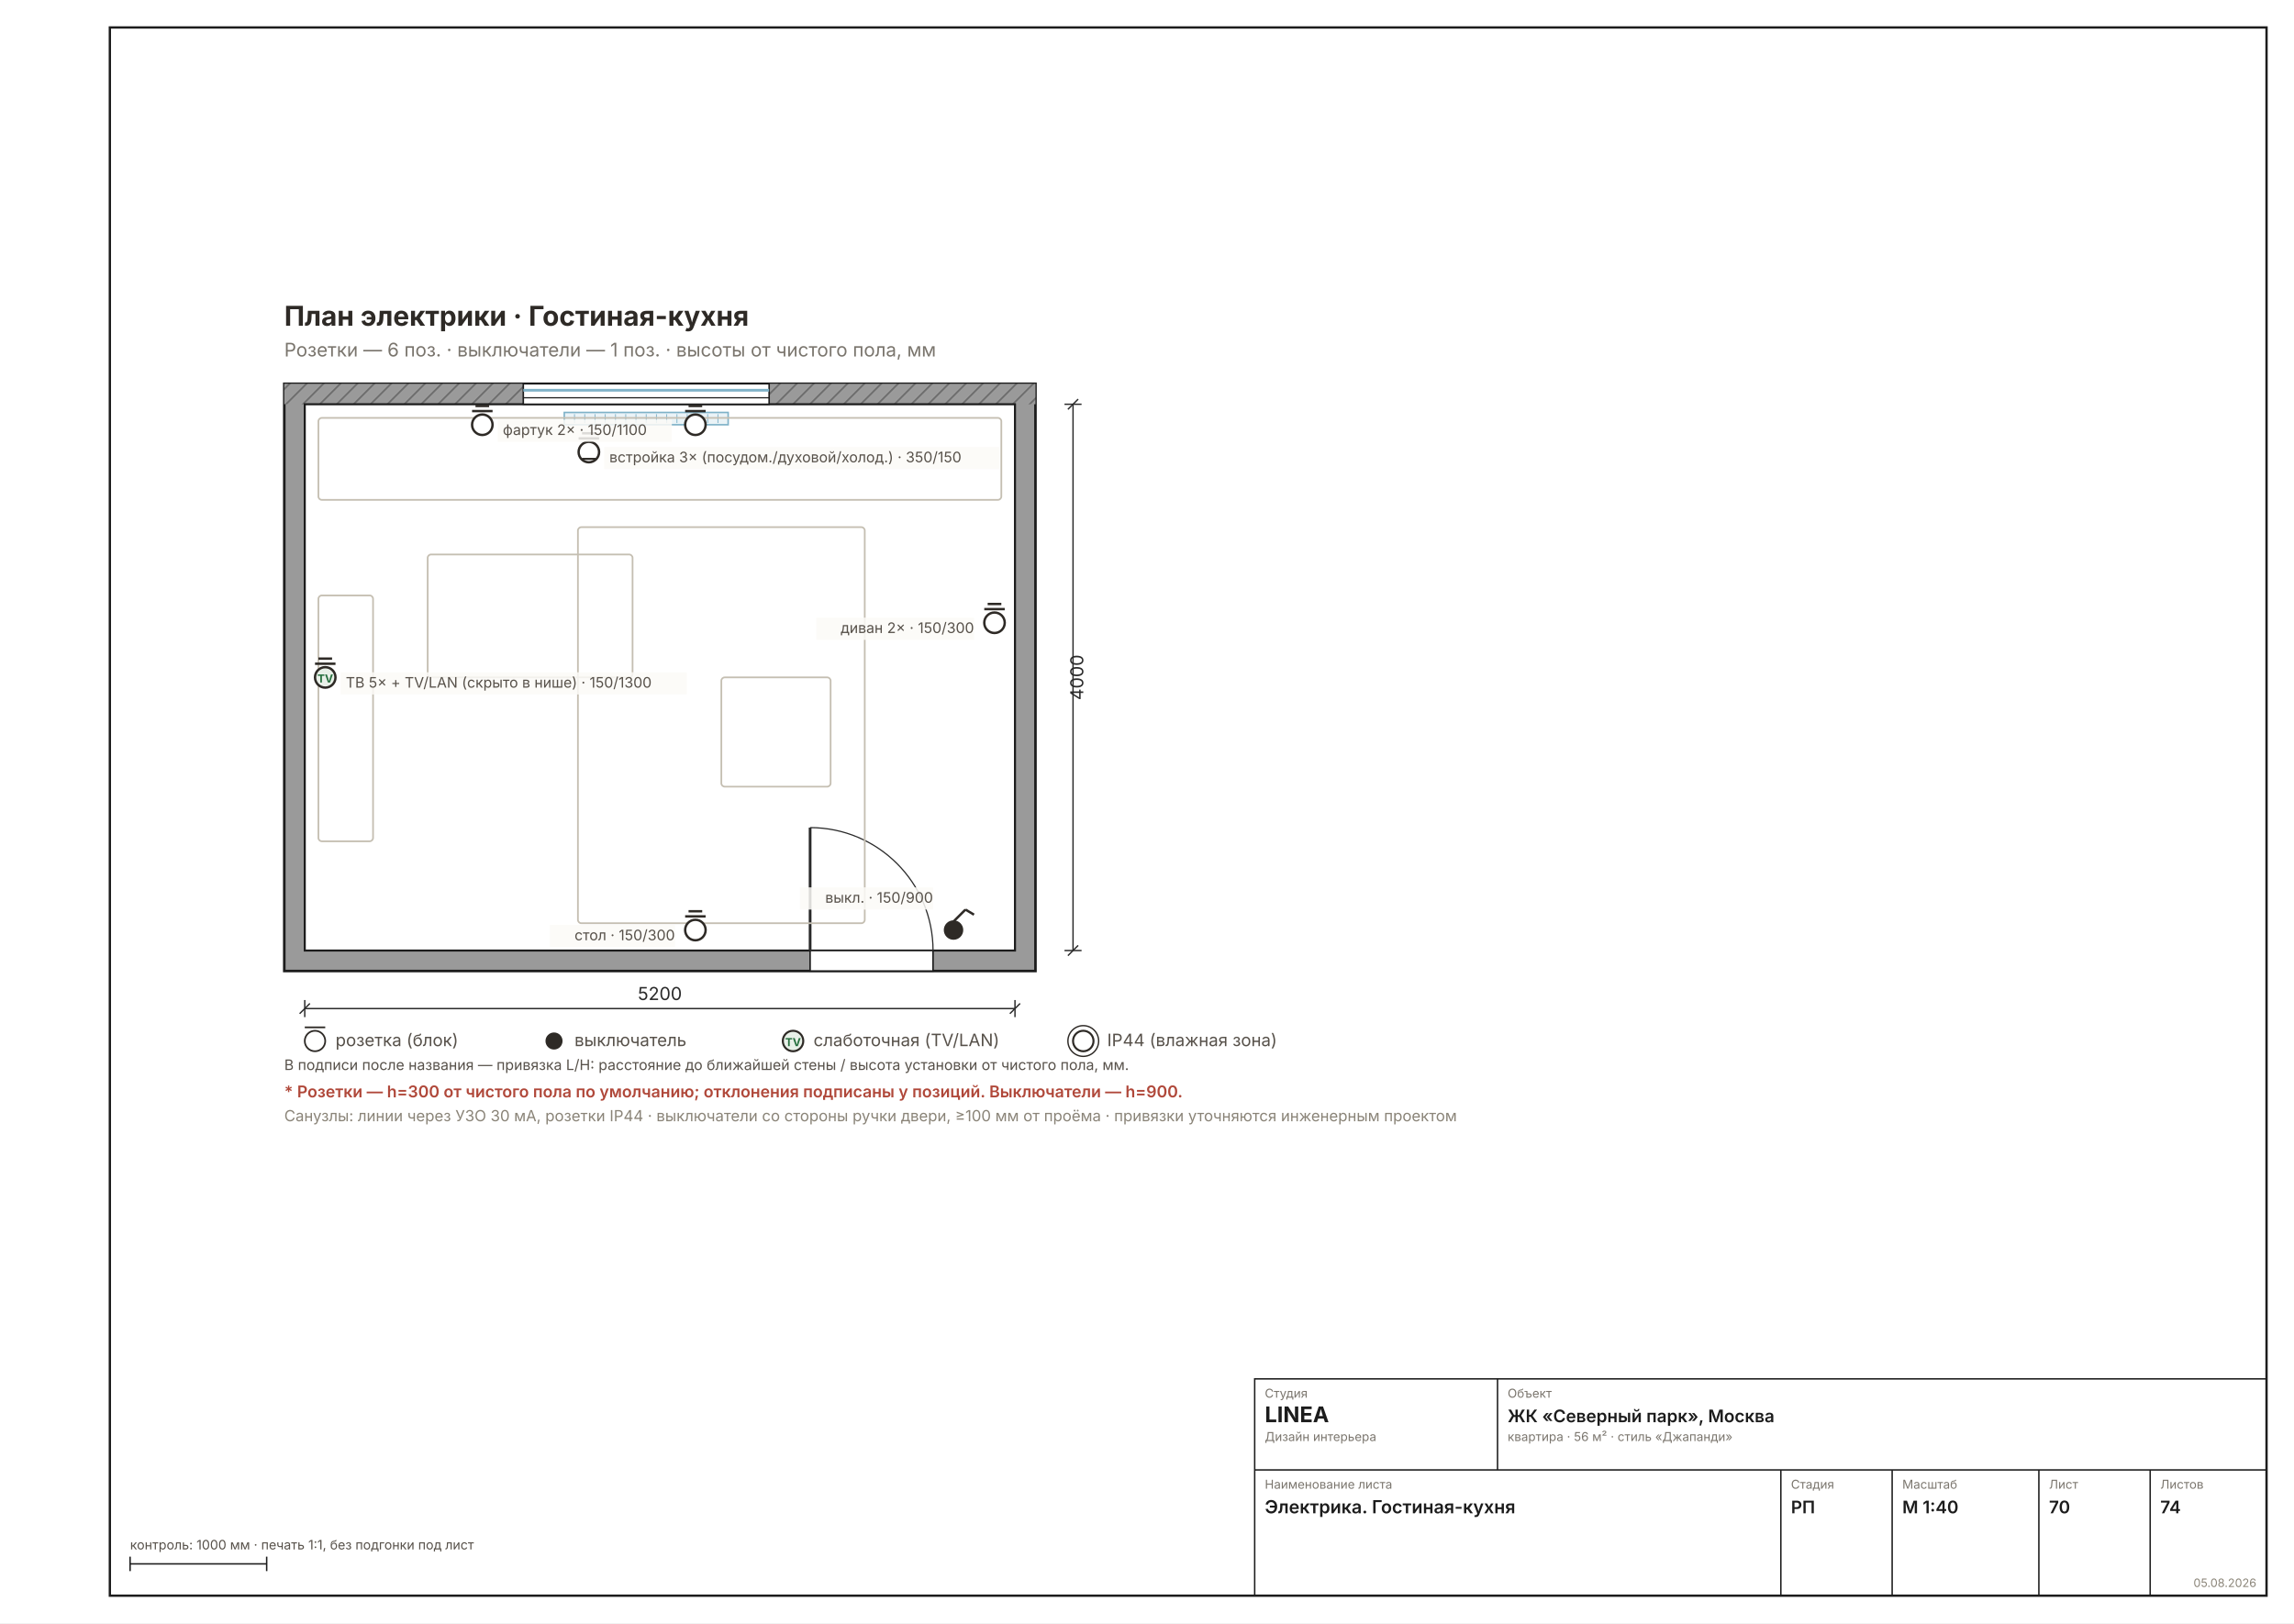
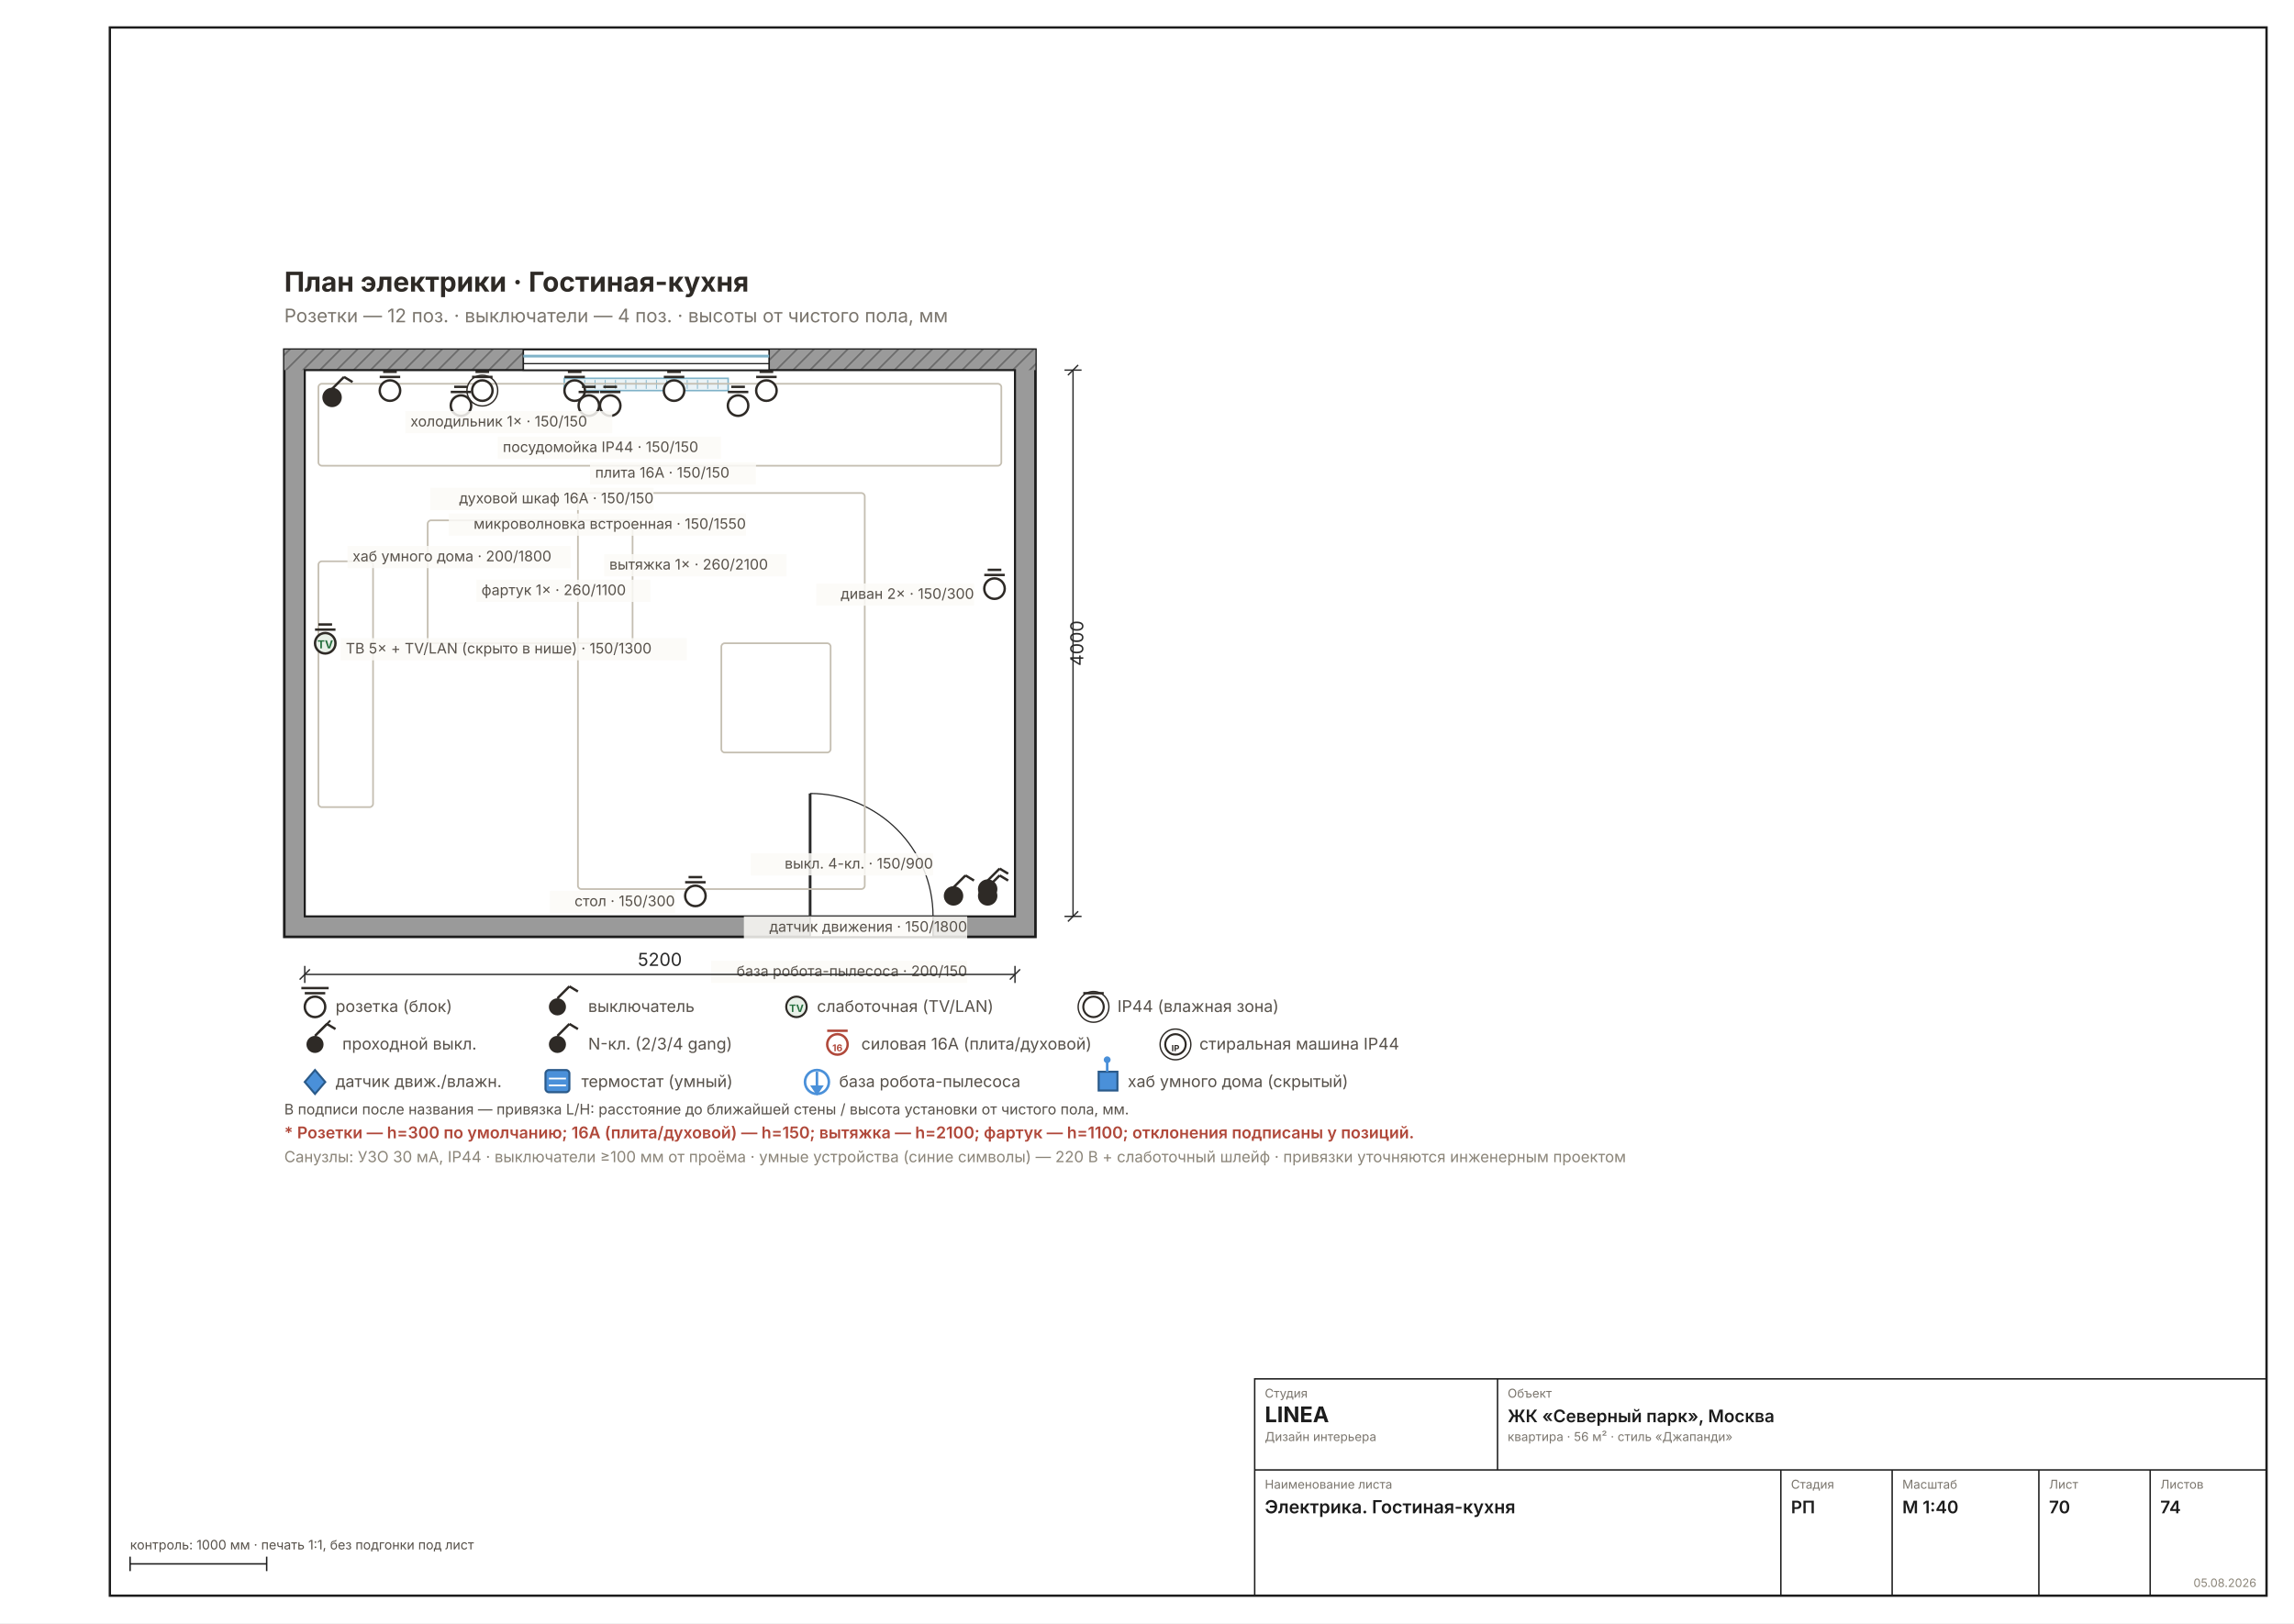
<svg xmlns="http://www.w3.org/2000/svg" width="1587" height="1123" viewBox="0 0 1587 1123" font-family="Inter, &quot;Helvetica Neue&quot;, Arial, sans-serif">
  <rect width="1587" height="1123" fill="#FFFFFF" />
  <rect x="76" y="19" width="1492" height="1085" fill="none" stroke="#1C1C1C" stroke-width="1.6" />
-   <g transform="translate(104.5354 173.3907) scale(1.1811)">
+   <g transform="translate(104.5354 149.7687) scale(1.1811)">
    <defs>
      <pattern id="rh70" width="7" height="7" patternUnits="userSpaceOnUse" patternTransform="rotate(45)">
        <rect width="7" height="7" fill="#9A9A9A" />
        <line x1="0" y1="0" x2="0" y2="7" stroke="#6E6E6E" stroke-width="2" />
      </pattern>
    </defs>
    <rect x="78" y="78" width="440" height="344" fill="#9A9A9A" stroke="#1C1C1C" stroke-width="1.5" />
    <rect x="78" y="78" width="440" height="12" fill="url(#rh70)" />
    <rect x="90" y="90" width="416" height="320" fill="#FFFFFF" stroke="#1C1C1C" stroke-width="1.2" />
    <rect x="218" y="78" width="144" height="12" fill="#FFFFFF" stroke="#1C1C1C" stroke-width="0.9" />
    <line x1="218" y1="81.8" x2="362" y2="81.8" stroke="#7FB2C8" stroke-width="1.6" />
    <line x1="218" y1="86.2" x2="362" y2="86.2" stroke="#1C1C1C" stroke-width="0.7" />
    <rect x="242" y="94.8" width="96" height="7.2" fill="#EAF3F7" stroke="#7FB2C8" stroke-width="0.9" />
    <line x1="248" y1="95.8" x2="248" y2="101" stroke="#7FB2C8" stroke-width="0.5" />
    <line x1="254" y1="95.8" x2="254" y2="101" stroke="#7FB2C8" stroke-width="0.5" />
    <line x1="260" y1="95.8" x2="260" y2="101" stroke="#7FB2C8" stroke-width="0.5" />
    <line x1="266" y1="95.8" x2="266" y2="101" stroke="#7FB2C8" stroke-width="0.5" />
    <line x1="272" y1="95.8" x2="272" y2="101" stroke="#7FB2C8" stroke-width="0.5" />
    <line x1="278" y1="95.8" x2="278" y2="101" stroke="#7FB2C8" stroke-width="0.5" />
    <line x1="284" y1="95.8" x2="284" y2="101" stroke="#7FB2C8" stroke-width="0.5" />
    <line x1="290" y1="95.8" x2="290" y2="101" stroke="#7FB2C8" stroke-width="0.5" />
    <line x1="296" y1="95.8" x2="296" y2="101" stroke="#7FB2C8" stroke-width="0.5" />
    <line x1="302" y1="95.8" x2="302" y2="101" stroke="#7FB2C8" stroke-width="0.5" />
    <line x1="308" y1="95.8" x2="308" y2="101" stroke="#7FB2C8" stroke-width="0.5" />
    <line x1="314" y1="95.8" x2="314" y2="101" stroke="#7FB2C8" stroke-width="0.5" />
    <line x1="320" y1="95.8" x2="320" y2="101" stroke="#7FB2C8" stroke-width="0.5" />
    <line x1="326" y1="95.8" x2="326" y2="101" stroke="#7FB2C8" stroke-width="0.5" />
    <line x1="332" y1="95.8" x2="332" y2="101" stroke="#7FB2C8" stroke-width="0.5" />
    <rect x="386" y="410" width="72" height="12" fill="#FFFFFF" stroke="#1C1C1C" stroke-width="0.9" />
    <line x1="386" y1="410" x2="386" y2="338" stroke="#2A2A2A" stroke-width="1.6" />
    <path d="M 458 410 A 72 72 0 0 0 386 338" fill="none" stroke="#2A2A2A" stroke-width="0.7" />
    <rect x="98" y="98" width="400" height="48" fill="none" stroke="#C5BFB2" stroke-width="1" rx="2" />
    <rect x="250" y="162" width="168" height="232" fill="none" stroke="#C5BFB2" stroke-width="1" rx="2" />
    <rect x="162" y="178" width="120" height="72" fill="none" stroke="#C5BFB2" stroke-width="1" rx="2" />
    <rect x="334" y="250" width="64" height="64" fill="none" stroke="#C5BFB2" stroke-width="1" rx="2" />
    <rect x="98" y="202" width="32" height="144" fill="none" stroke="#C5BFB2" stroke-width="1" rx="2" />
    <g stroke="#2E2A26" stroke-width="1.4">
      <circle cx="470" cy="398" r="5" fill="#2E2A26" />
      <line x1="470" y1="393" x2="477" y2="386" />
      <line x1="477" y1="386" x2="482" y2="389" />
    </g>
    <g stroke="#2E2A26" stroke-width="1.4">
+       <circle cx="139.9" cy="102" r="6" fill="#FFF" />
+       <line x1="133.9" y1="94" x2="145.9" y2="94" />
+       <line x1="135.9" y1="91" x2="143.9" y2="91" />
+     </g>
+     <g stroke="#2E2A26" stroke-width="1.4">
      <circle cx="194" cy="102" r="6" fill="#FFF" />
      <line x1="188" y1="94" x2="200" y2="94" />
      <line x1="190" y1="91" x2="198" y2="91" />
    </g>
-     <g stroke="#2E2A26" stroke-width="1.4">
-       <circle cx="318.8" cy="102" r="6" fill="#FFF" />
-       <line x1="312.8" y1="94" x2="324.8" y2="94" />
-       <line x1="314.8" y1="91" x2="322.8" y2="91" />
-     </g>
-     <g stroke="#2E2A26" stroke-width="1.4">
-       <circle cx="256.4" cy="118" r="6" fill="#FFF" />
-       <line x1="250.4" y1="110" x2="262.4" y2="110" />
-       <line x1="252.4" y1="107" x2="260.4" y2="107" />
-     </g>
-     <line x1="252.4" y1="122" x2="260.4" y2="122" stroke="#2E2A26" stroke-width="1.2" />
+     <circle cx="194" cy="102" r="9" fill="none" stroke="#2E2A26" stroke-width="0.8" />
+     <g stroke="#2E2A26" stroke-width="1.4">
+       <circle cx="248.1" cy="102" r="6" fill="#FFF" />
+       <line x1="242.1" y1="94" x2="254.1" y2="94" />
+       <line x1="244.1" y1="91" x2="252.1" y2="91" />
+     </g>
+     <g stroke="#2E2A26" stroke-width="1.4">
+       <circle cx="306.3" cy="102" r="6" fill="#FFF" />
+       <line x1="300.3" y1="94" x2="312.3" y2="94" />
+       <line x1="302.3" y1="91" x2="310.3" y2="91" />
+     </g>
+     <g stroke="#2E2A26" stroke-width="1.4">
+       <circle cx="360.4" cy="102" r="6" fill="#FFF" />
+       <line x1="354.4" y1="94" x2="366.4" y2="94" />
+       <line x1="356.4" y1="91" x2="364.4" y2="91" />
+     </g>
+     <g stroke="#2E2A26" stroke-width="1.4">
+       <circle cx="256.4" cy="110.8" r="6" fill="#FFF" />
+       <line x1="250.4" y1="102.8" x2="262.4" y2="102.8" />
+       <line x1="252.4" y1="99.8" x2="260.4" y2="99.8" />
+     </g>
+     <g stroke="#2E2A26" stroke-width="1.4">
+       <circle cx="181.5" cy="110.8" r="6" fill="#FFF" />
+       <line x1="175.5" y1="102.8" x2="187.5" y2="102.8" />
+       <line x1="177.5" y1="99.8" x2="185.5" y2="99.8" />
+     </g>
+     <g stroke="#2E2A26" stroke-width="1.4">
+       <circle cx="268.9" cy="110.8" r="6" fill="#FFF" />
+       <line x1="262.9" y1="102.8" x2="274.9" y2="102.8" />
+       <line x1="264.9" y1="99.8" x2="272.9" y2="99.8" />
+     </g>
+     <g stroke="#2E2A26" stroke-width="1.4">
+       <circle cx="343.8" cy="110.8" r="6" fill="#FFF" />
+       <line x1="337.8" y1="102.8" x2="349.8" y2="102.8" />
+       <line x1="339.8" y1="99.8" x2="347.8" y2="99.8" />
+     </g>
    <g stroke="#2E2A26" stroke-width="1.4">
      <circle cx="102" cy="250" r="6" fill="#E8F0E8" />
      <line x1="96" y1="242" x2="108" y2="242" />
      <line x1="98" y1="239" x2="106" y2="239" />
    </g>
    <text x="102" y="253" font-size="6.5" font-weight="700" text-anchor="middle" fill="#27703F">TV</text>
    <g stroke="#2E2A26" stroke-width="1.4">
      <circle cx="494" cy="218" r="6" fill="#FFF" />
      <line x1="488" y1="210" x2="500" y2="210" />
      <line x1="490" y1="207" x2="498" y2="207" />
    </g>
    <g stroke="#2E2A26" stroke-width="1.4">
      <circle cx="318.8" cy="398" r="6" fill="#FFF" />
      <line x1="312.8" y1="390" x2="324.8" y2="390" />
      <line x1="314.8" y1="387" x2="322.8" y2="387" />
    </g>
-     <rect x="380" y="373" width="78" height="13" fill="#FBFAF6D9" />
-     <text x="458" y="382" font-size="8.5" fill="#57514A" text-anchor="end">выкл. · 150/900</text>
-     <rect x="203" y="99" width="102" height="13" fill="#FBFAF6D9" />
-     <text x="206" y="108" font-size="8.5" fill="#57514A" text-anchor="start">фартук 2× · 150/1100</text>
-     <rect x="265.4" y="115" width="231.6" height="13" fill="#FBFAF6D9" />
-     <text x="268.4" y="124" font-size="8.5" fill="#57514A" text-anchor="start">встройка 3× (посудом./духовой/холод.) · 350/150</text>
+     <g stroke="#2E2A26" stroke-width="1.4">
+       <circle cx="490" cy="398" r="5" fill="#2E2A26" />
+       <line x1="490" y1="393" x2="497" y2="386" />
+       <line x1="497" y1="386" x2="502" y2="389" />
+     </g>
+     <g stroke="#2E2A26" stroke-width="1.4">
+       <circle cx="490" cy="394" r="5" fill="#2E2A26" />
+       <line x1="490" y1="389" x2="497" y2="382" />
+       <line x1="497" y1="382" x2="502" y2="385" />
+     </g>
+     <g stroke="#2E2A26" stroke-width="1.4">
+       <circle cx="106" cy="106" r="5" fill="#2E2A26" />
+       <line x1="106" y1="101" x2="113" y2="94" />
+       <line x1="113" y1="94" x2="118" y2="97" />
+     </g>
+     <rect x="351.2" y="373" width="106.8" height="13" fill="#FBFAF6D9" />
+     <text x="458" y="382" font-size="8.5" fill="#57514A" text-anchor="end">выкл. 4-кл. · 150/900</text>
+     <rect x="148.9" y="114" width="121.2" height="13" fill="#FBFAF6D9" />
+     <text x="151.9" y="123" font-size="8.5" fill="#57514A" text-anchor="start">холодильник 1× · 150/150</text>
+     <rect x="203" y="129" width="130.8" height="13" fill="#FBFAF6D9" />
+     <text x="206" y="138" font-size="8.5" fill="#57514A" text-anchor="start">посудомойка IP44 · 150/150</text>
+     <rect x="257.1" y="144" width="97.2" height="13" fill="#FBFAF6D9" />
+     <text x="260.1" y="153" font-size="8.5" fill="#57514A" text-anchor="start">плита 16А · 150/150</text>
+     <rect x="163.5" y="159" width="130.8" height="13" fill="#FBFAF6D9" />
+     <text x="294.3" y="168" font-size="8.5" fill="#57514A" text-anchor="end">духовой шкаф 16А · 150/150</text>
+     <rect x="174.4" y="174" width="174" height="13" fill="#FBFAF6D9" />
+     <text x="348.4" y="183" font-size="8.5" fill="#57514A" text-anchor="end">микроволновка встроенная · 150/1550</text>
+     <rect x="265.4" y="197.8" width="106.8" height="13" fill="#FBFAF6D9" />
+     <text x="268.4" y="206.8" font-size="8.5" fill="#57514A" text-anchor="start">вытяжка 1× · 260/2100</text>
+     <rect x="190.5" y="212.8" width="102" height="13" fill="#FBFAF6D9" />
+     <text x="193.5" y="221.8" font-size="8.5" fill="#57514A" text-anchor="start">фартук 1× · 260/1100</text>
    <rect x="111" y="247" width="202.8" height="13" fill="#FBFAF6D9" />
    <text x="114" y="256" font-size="8.5" fill="#57514A" text-anchor="start">ТВ 5× + TV/LAN (скрыто в нише) · 150/1300</text>
    <rect x="389.6" y="215" width="92.4" height="13" fill="#FBFAF6D9" />
    <text x="482" y="224" font-size="8.5" fill="#57514A" text-anchor="end">диван 2× · 150/300</text>
    <rect x="233.6" y="395" width="73.2" height="13" fill="#FBFAF6D9" />
    <text x="306.8" y="404" font-size="8.5" fill="#57514A" text-anchor="end">стол · 150/300</text>
+     <rect x="347.2" y="410" width="130.8" height="13" fill="#FBFAF6D9" />
+     <text x="478" y="419" font-size="8.5" fill="#57514A" text-anchor="end">датчик движения · 150/1800</text>
+     <rect x="328" y="436" width="150" height="13" fill="#FBFAF6D9" />
+     <text x="478" y="445" font-size="8.5" fill="#57514A" text-anchor="end">база робота-пылесоса · 200/150</text>
+     <rect x="115" y="193" width="130.8" height="13" fill="#FBFAF6D9" />
+     <text x="118" y="202" font-size="8.5" fill="#57514A" text-anchor="start">хаб умного дома · 200/1800</text>
    <text x="78" y="44" font-size="16" font-weight="700" fill="#2E2A26">План электрики · Гостиная-кухня</text>
-     <text x="78" y="62" font-size="11" fill="#7A756D">Розетки — 6 поз. · выключатели — 1 поз. · высоты от чистого пола, мм</text>
+     <text x="78" y="62" font-size="11" fill="#7A756D">Розетки — 12 поз. · выключатели — 4 поз. · высоты от чистого пола, мм</text>
    <g stroke="#2A2A2A" stroke-width="0.8" fill="none">
      <line x1="90" y1="444" x2="506" y2="444" />
      <line x1="90" y1="439" x2="90" y2="449" />
      <line x1="506" y1="439" x2="506" y2="449" />
      <line x1="87" y1="447" x2="93" y2="441" />
      <line x1="503" y1="447" x2="509" y2="441" />
    </g>
    <text x="298" y="439" font-size="10.5" fill="#2A2A2A" text-anchor="middle">5200</text>
    <g stroke="#2A2A2A" stroke-width="0.8" fill="none">
      <line x1="540" y1="90" x2="540" y2="410" />
      <line x1="535" y1="90" x2="545" y2="90" />
      <line x1="535" y1="410" x2="545" y2="410" />
      <line x1="537" y1="93" x2="543" y2="87" />
      <line x1="537" y1="413" x2="543" y2="407" />
    </g>
    <text x="546" y="250" font-size="10.5" fill="#2A2A2A" transform="rotate(-90 546 250)" text-anchor="middle">4000</text>
-     <g font-size="10" fill="#57514A">
-       <circle cx="96" cy="463" r="6" fill="#FFF" stroke="#2E2A26" />
-       <line x1="90" y1="455" x2="102" y2="455" stroke="#2E2A26" />
+     <g font-size="9.5" fill="#57514A">
+       <circle cx="96" cy="463" r="6" fill="#FFF" stroke="#2E2A26" stroke-width="1.4" />
+       <line x1="90" y1="455" x2="102" y2="455" stroke="#2E2A26" stroke-width="1.4" />
+       <line x1="88" y1="452" x2="104" y2="452" stroke="#2E2A26" stroke-width="1.4" />
      <text x="108" y="466">розетка (блок)</text>
-       <circle cx="236" cy="463" r="5" fill="#2E2A26" />
-       <text x="248" y="466">выключатель</text>
-       <circle cx="376" cy="463" r="6" fill="#E8F0E8" stroke="#2E2A26" stroke-width="1.2" />
-       <text x="376" y="466" font-size="6.5" font-weight="700" text-anchor="middle" fill="#27703F">TV</text>
-       <text x="388" y="466">слаботочная (TV/LAN)</text>
-       <circle cx="546" cy="463" r="6" fill="#FFF" stroke="#2E2A26" stroke-width="1.2" />
-       <circle cx="546" cy="463" r="9" fill="none" stroke="#2E2A26" stroke-width="0.8" />
-       <text x="560" y="466">IP44 (влажная зона)</text>
-     </g>
-     <text x="78" y="480" font-size="8.5" fill="#57514A">В подписи после названия — привязка L/H: расстояние до ближайшей стены / высота установки от чистого пола, мм.</text>
-     <text x="78" y="496" font-size="9.5" font-weight="600" fill="#B0483A">* Розетки — h=300 от чистого пола по умолчанию; отклонения подписаны у позиций. Выключатели — h=900.</text>
-     <text x="78" y="510" font-size="9" fill="#8A8478">Санузлы: линии через УЗО 30 мА, розетки IP44 · выключатели со стороны ручки двери, ≥100 мм от проёма · привязки уточняются инженерным проектом</text>
+       <circle cx="238" cy="463" r="5" fill="#2E2A26" />
+       <line x1="238" y1="458" x2="245" y2="451" stroke="#2E2A26" stroke-width="1.4" />
+       <line x1="245" y1="451" x2="250" y2="454" stroke="#2E2A26" stroke-width="1.4" />
+       <text x="256" y="466">выключатель</text>
+       <circle cx="378" cy="463" r="6" fill="#E8F0E8" stroke="#2E2A26" stroke-width="1.2" />
+       <text x="378" y="466" font-size="6" font-weight="700" text-anchor="middle" fill="#27703F">TV</text>
+       <text x="390" y="466">слаботочная (TV/LAN)</text>
+       <circle cx="552" cy="463" r="6" fill="#FFF" stroke="#2E2A26" stroke-width="1.2" />
+       <circle cx="552" cy="463" r="9" fill="none" stroke="#2E2A26" stroke-width="0.8" />
+       <line x1="546" y1="455" x2="558" y2="455" stroke="#2E2A26" stroke-width="1.4" />
+       <text x="566" y="466">IP44 (влажная зона)</text>
+     </g>
+     <g font-size="9.5" fill="#57514A">
+       <circle cx="96" cy="485" r="5" fill="#2E2A26" />
+       <line x1="96" y1="480" x2="103" y2="473" stroke="#2E2A26" stroke-width="1.4" />
+       <line x1="103" y1="473" x2="108" y2="476" stroke="#2E2A26" stroke-width="1.4" />
+       <line x1="98" y1="478" x2="105" y2="471" stroke="#2E2A26" stroke-width="1.1" />
+       <text x="112" y="488">проходной выкл.</text>
+       <circle cx="238" cy="485" r="5" fill="#2E2A26" />
+       <line x1="238" y1="480" x2="245" y2="473" stroke="#2E2A26" stroke-width="1.4" />
+       <line x1="245" y1="473" x2="250" y2="476" stroke="#2E2A26" stroke-width="1.4" />
+       <text x="238" y="477" font-size="6" font-weight="700" text-anchor="middle" fill="#FFF">N</text>
+       <text x="256" y="488">N-кл. (2/3/4 gang)</text>
+       <circle cx="402" cy="485" r="6" fill="#FFF" stroke="#B0483A" stroke-width="1.4" />
+       <line x1="396" y1="477" x2="408" y2="477" stroke="#B0483A" stroke-width="1.4" />
+       <text x="402" y="489" font-size="5.5" font-weight="700" text-anchor="middle" fill="#B0483A">16</text>
+       <text x="416" y="488">силовая 16А (плита/духовой)</text>
+       <circle cx="600" cy="485" r="6" fill="#FFF" stroke="#2E2A26" stroke-width="1.2" />
+       <circle cx="600" cy="485" r="9" fill="none" stroke="#2E2A26" stroke-width="0.8" />
+       <text x="600" y="489" font-size="5" font-weight="700" text-anchor="middle" fill="#2E2A26">IP</text>
+       <text x="614" y="488">стиральная машина IP44</text>
+     </g>
+     <g font-size="9.5" fill="#57514A">
+       <polygon points="96,500 102,507 96,514 90,507" fill="#4A90D9" stroke="#2A5A8A" stroke-width="1.2" />
+       <text x="108" y="510">датчик движ./влажн.</text>
+       <rect x="231" y="500" width="14" height="13" rx="2" fill="#4A90D9" stroke="#2A5A8A" stroke-width="1.2" />
+       <line x1="233" y1="505" x2="243" y2="505" stroke="#FFF" stroke-width="1" />
+       <line x1="233" y1="509" x2="243" y2="509" stroke="#FFF" stroke-width="1" />
+       <text x="252" y="510">термостат (умный)</text>
+       <circle cx="390" cy="507" r="7" fill="none" stroke="#4A90D9" stroke-width="1.5" />
+       <line x1="390" y1="501" x2="390" y2="511" stroke="#4A90D9" stroke-width="1.5" />
+       <polygon points="386,509 390,515 394,509" fill="#4A90D9" />
+       <text x="403" y="510">база робота-пылесоса</text>
+       <rect x="555" y="501" width="11" height="11" fill="#4A90D9" stroke="#2A5A8A" stroke-width="1.2" />
+       <line x1="560" y1="501" x2="560" y2="495" stroke="#4A90D9" stroke-width="1.5" />
+       <circle cx="560" cy="494" r="2" fill="#4A90D9" />
+       <text x="572" y="510">хаб умного дома (скрытый)</text>
+     </g>
+     <text x="78" y="526" font-size="8.5" fill="#57514A">В подписи после названия — привязка L/H: расстояние до ближайшей стены / высота установки от чистого пола, мм.</text>
+     <text x="78" y="540" font-size="9.5" font-weight="600" fill="#B0483A">* Розетки — h=300 по умолчанию; 16А (плита/духовой) — h=150; вытяжка — h=2100; фартук — h=1100; отклонения подписаны у позиций.</text>
+     <text x="78" y="554" font-size="9" fill="#8A8478">Санузлы: УЗО 30 мА, IP44 · выключатели ≥100 мм от проёма · умные устройства (синие символы) — 220 В + слаботочный шлейф · привязки уточняются инженерным проектом</text>
  </g>
  <g stroke="#1C1C1C" stroke-width="1" fill="none">
    <rect x="868" y="954" width="700" height="150" />
    <line x1="868" y1="1017" x2="1568" y2="1017" />
    <line x1="1036" y1="954" x2="1036" y2="1017" />
    <line x1="1232" y1="1017" x2="1232" y2="1104" />
    <line x1="1309" y1="1017" x2="1309" y2="1104" />
    <line x1="1410.5" y1="1017" x2="1410.5" y2="1104" />
    <line x1="1487.5" y1="1017" x2="1487.5" y2="1104" />
  </g>
  <text x="875" y="967" font-size="8.5" fill="#7A756D">Студия</text>
  <text x="875" y="984" font-size="15" font-weight="700" fill="#1C1C1C">LINEA</text>
  <text x="875" y="997" font-size="8.5" fill="#7A756D">Дизайн интерьера</text>
  <text x="1043" y="967" font-size="8.5" fill="#7A756D">Объект</text>
  <text x="1043" y="984" font-size="12" font-weight="600" fill="#1C1C1C">ЖК «Северный парк», Москва</text>
  <text x="1043" y="997" font-size="8.5" fill="#7A756D">квартира · 56 м² · стиль «Джапанди»</text>
  <text x="875" y="1030" font-size="8.5" fill="#7A756D">Наименование листа</text>
  <text x="875" y="1047" font-size="12.5" font-weight="600" fill="#1C1C1C">Электрика. Гостиная-кухня</text>
  <text x="1239" y="1030" font-size="8.5" fill="#7A756D">Стадия</text>
  <text x="1239" y="1047" font-size="12" font-weight="600" fill="#1C1C1C">РП</text>
  <text x="1316" y="1030" font-size="8.5" fill="#7A756D">Масштаб</text>
  <text x="1316" y="1047" font-size="12" font-weight="600" fill="#1C1C1C">М 1:40</text>
  <text x="1417.5" y="1030" font-size="8.5" fill="#7A756D">Лист</text>
  <text x="1417.5" y="1047" font-size="12" font-weight="600" fill="#1C1C1C">70</text>
  <text x="1494.5" y="1030" font-size="8.5" fill="#7A756D">Листов</text>
  <text x="1494.5" y="1047" font-size="12" font-weight="600" fill="#1C1C1C">74</text>
  <text x="1561" y="1098" font-size="8" fill="#8A8478" text-anchor="end">05.08.2026</text>
  <g stroke="#1C1C1C" stroke-width="1">
    <line x1="90" y1="1082" x2="184.488" y2="1082" />
    <line x1="90" y1="1077" x2="90" y2="1087" />
    <line x1="184.488" y1="1077" x2="184.488" y2="1087" />
  </g>
  <text x="90" y="1072" font-size="9" fill="#57514A">контроль: 1000 мм · печать 1:1, без подгонки под лист</text>
</svg>
